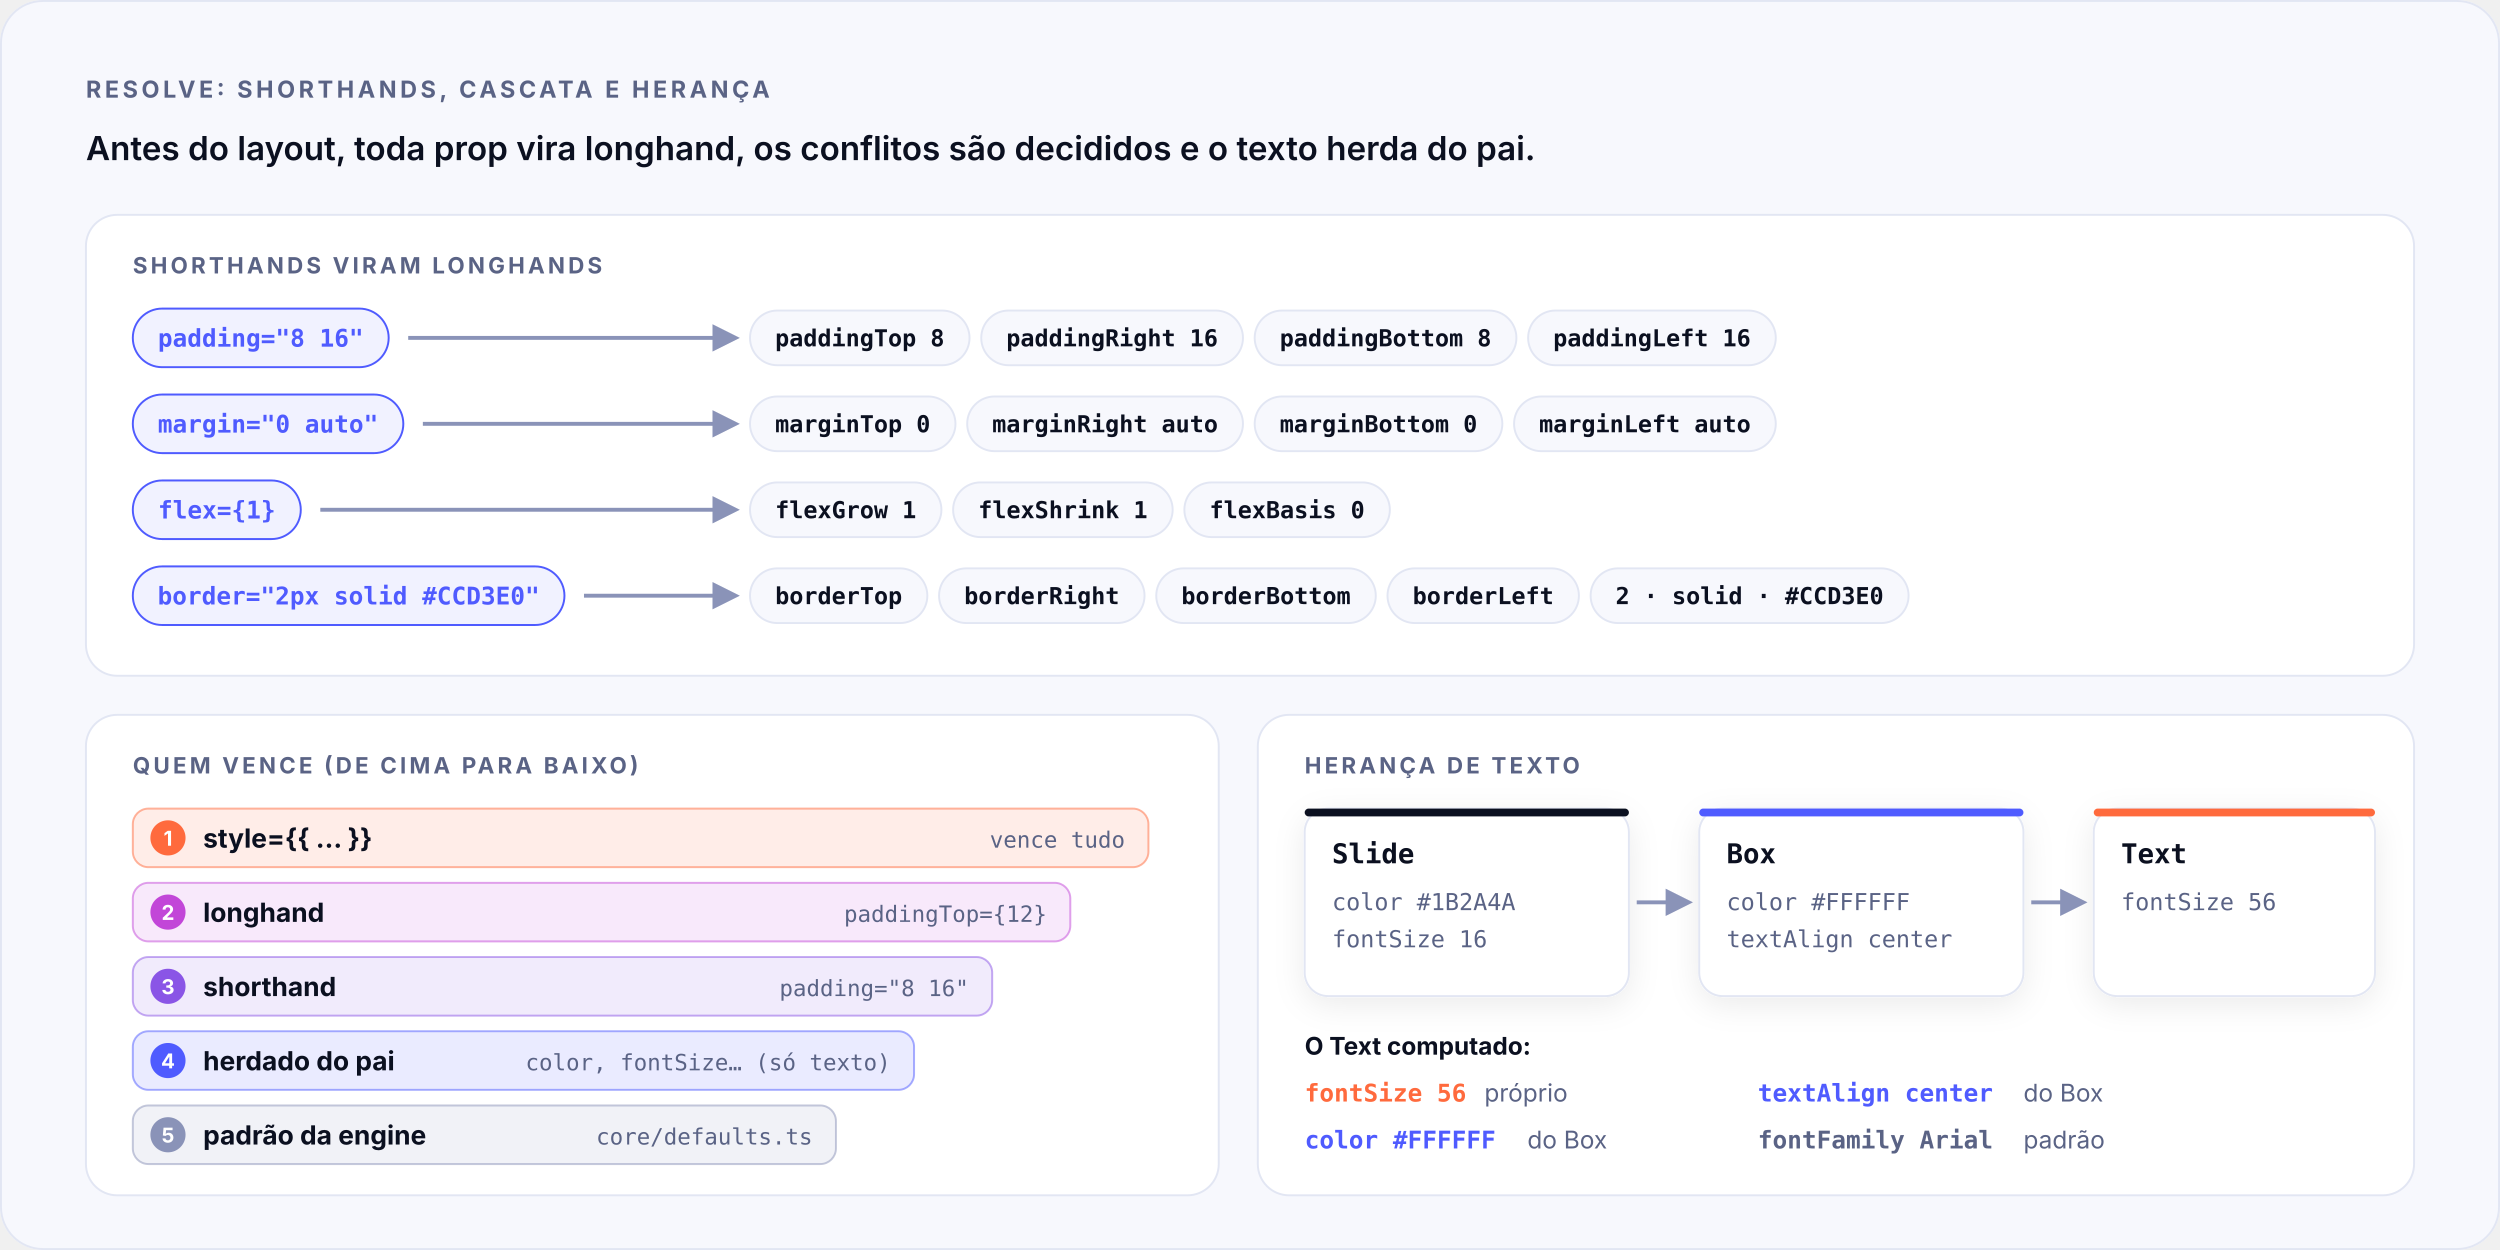
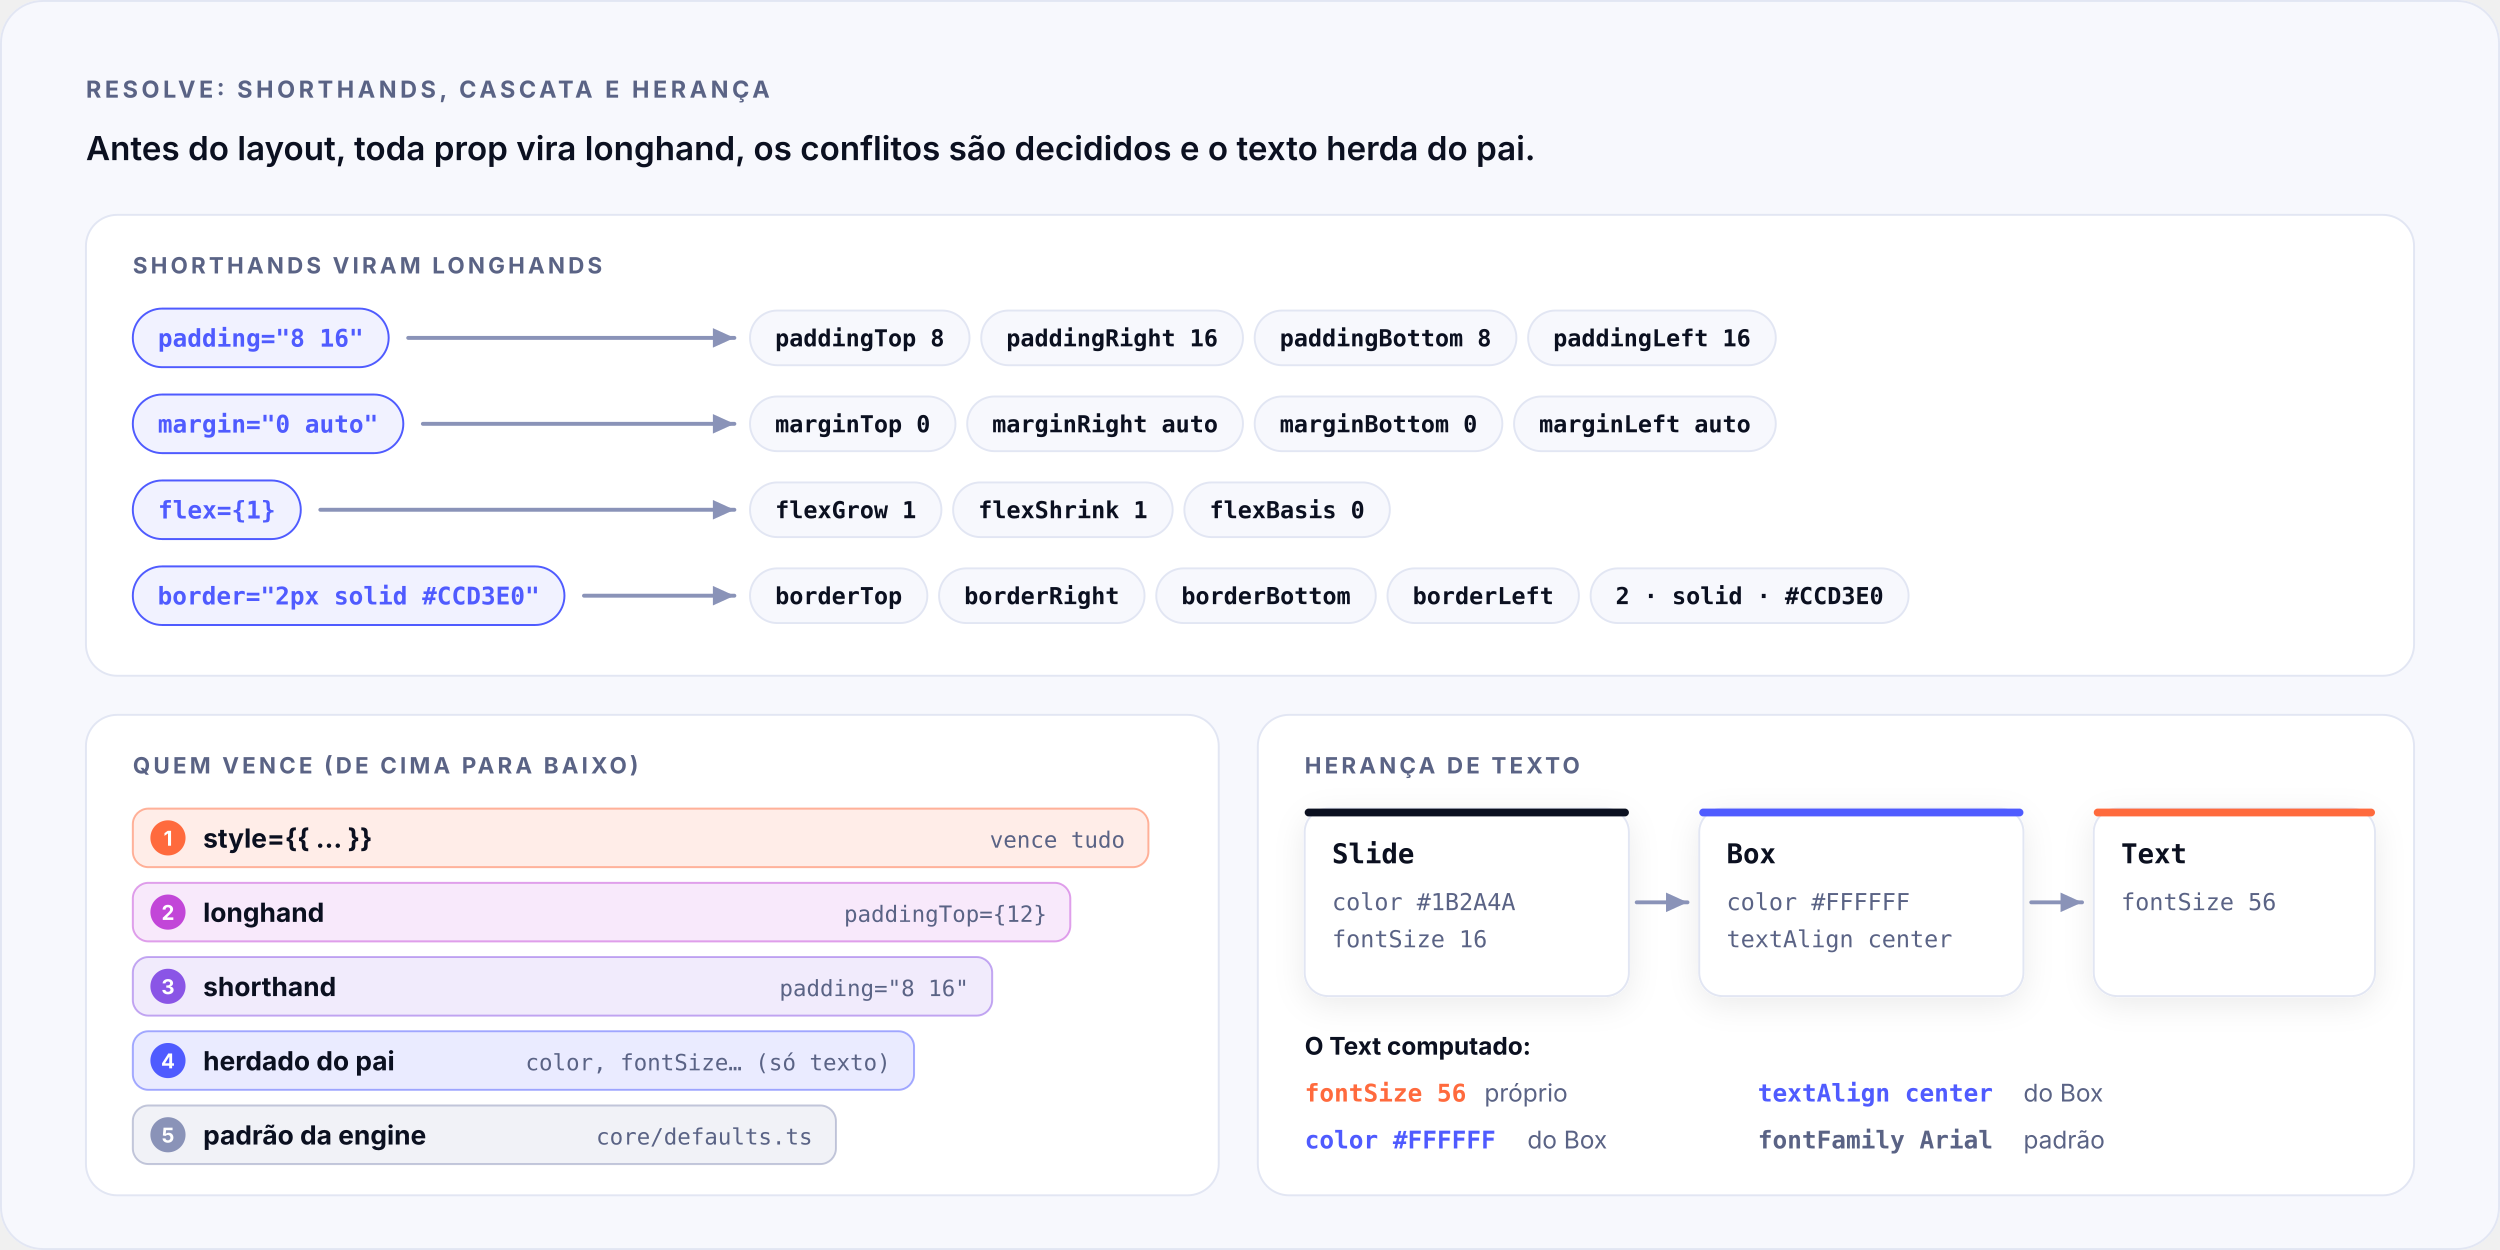
<svg xmlns="http://www.w3.org/2000/svg" viewBox="0 0 1280 640" width="1280" height="640" font-family="Inter, -apple-system, BlinkMacSystemFont, 'Segoe UI', Helvetica, Arial, sans-serif">
  <defs>
    <linearGradient id="grad" x1="0" y1="0" x2="1" y2="1">
      <stop offset="0" stop-color="#4F5BFF" />
      <stop offset=".55" stop-color="#C246D8" />
      <stop offset="1" stop-color="#FF6A3D" />
    </linearGradient>
    <linearGradient id="gradH" x1="0" y1="0" x2="1" y2="0">
      <stop offset="0" stop-color="#4F5BFF" />
      <stop offset=".55" stop-color="#C246D8" />
      <stop offset="1" stop-color="#FF6A3D" />
    </linearGradient>
    <filter id="sh" x="-20%" y="-20%" width="140%" height="160%">
      <feDropShadow dx="0" dy="4" stdDeviation="8" flood-color="#0B1020" flood-opacity="0.08" />
    </filter>
-     <marker id="ah" viewBox="0 0 10 10" refX="8" refY="5" markerWidth="7" markerHeight="7" orient="auto-start-reverse">
-       <path d="M0 0 L10 5 L0 10 z" fill="#8A93B8" />
-     </marker>
    <linearGradient id="gradV" x1="0" y1="1" x2="0" y2="0">
      <stop offset="0" stop-color="#4F5BFF" />
      <stop offset=".55" stop-color="#C246D8" />
      <stop offset="1" stop-color="#FF6A3D" />
    </linearGradient>
    <filter id="cardShadow" x="-20%" y="-20%" width="140%" height="160%">
      <feDropShadow dx="0" dy="10" stdDeviation="14" flood-color="#0B1020" flood-opacity="0.28" />
    </filter>
    <filter id="slideShadow" x="-20%" y="-20%" width="140%" height="160%">
      <feDropShadow dx="0" dy="5" stdDeviation="8" flood-color="#0B1020" flood-opacity="0.14" />
    </filter>
  </defs>
  <rect width="1280" height="640" rx="22" fill="#F7F8FD" />
  <rect x=".5" y=".5" width="1279" height="639" rx="21.5" fill="none" stroke="#E2E6F3" />
  <text x="44" y="50" font-size="12" font-weight="700" fill="#5A6385" letter-spacing="1.8" xml:space="preserve">RESOLVE: SHORTHANDS, CASCATA E HERANÇA</text>
  <text x="44" y="82" font-size="17" font-weight="600" fill="#0B1020" xml:space="preserve">Antes do layout, toda prop vira longhand, os conflitos são decididos e o texto herda do pai.</text>
  <rect x="44" y="110" width="1192" height="236" rx="16" fill="#FFFFFF" stroke="#E2E6F3" />
  <text x="68" y="140" font-size="11.5" font-weight="700" fill="#5A6385" letter-spacing="1.6" xml:space="preserve">SHORTHANDS VIRAM LONGHANDS</text>
  <rect x="68" y="158" width="131.0" height="30" rx="15" fill="#F1F2FF" stroke="#4F5BFF" />
  <text x="133.5" y="177.5" font-size="12.5" font-weight="600" fill="#4F5BFF" text-anchor="middle" font-family="'JetBrains Mono', ui-monospace, SFMono-Regular, Menlo, Consolas, monospace" xml:space="preserve">padding="8 16"</text>
-   <path d="M209 173 L376 173" stroke="#8A93B8" stroke-width="2" fill="none" marker-end="url(#ah)" />
+   <path d="M209 173 L376 173" stroke="#8A93B8" stroke-width="2" fill="none" stroke-linecap="round" />
+   <polygon points="376,173 365,178 365,168" fill="#8A93B8" />
  <rect x="384" y="159" width="112.4" height="28" rx="14" fill="#F7F8FD" stroke="#E2E6F3" />
  <text x="440.2" y="177.32" font-size="12" font-weight="600" fill="#0B1020" text-anchor="middle" font-family="'JetBrains Mono', ui-monospace, SFMono-Regular, Menlo, Consolas, monospace" xml:space="preserve">paddingTop 8</text>
  <rect x="502.4" y="159" width="134.0" height="28" rx="14" fill="#F7F8FD" stroke="#E2E6F3" />
  <text x="569.4" y="177.32" font-size="12" font-weight="600" fill="#0B1020" text-anchor="middle" font-family="'JetBrains Mono', ui-monospace, SFMono-Regular, Menlo, Consolas, monospace" xml:space="preserve">paddingRight 16</text>
  <rect x="642.4" y="159" width="134.0" height="28" rx="14" fill="#F7F8FD" stroke="#E2E6F3" />
  <text x="709.4" y="177.32" font-size="12" font-weight="600" fill="#0B1020" text-anchor="middle" font-family="'JetBrains Mono', ui-monospace, SFMono-Regular, Menlo, Consolas, monospace" xml:space="preserve">paddingBottom 8</text>
  <rect x="782.4" y="159" width="126.8" height="28" rx="14" fill="#F7F8FD" stroke="#E2E6F3" />
  <text x="845.8" y="177.32" font-size="12" font-weight="600" fill="#0B1020" text-anchor="middle" font-family="'JetBrains Mono', ui-monospace, SFMono-Regular, Menlo, Consolas, monospace" xml:space="preserve">paddingLeft 16</text>
  <rect x="68" y="202" width="138.5" height="30" rx="15" fill="#F1F2FF" stroke="#4F5BFF" />
  <text x="137.25" y="221.5" font-size="12.5" font-weight="600" fill="#4F5BFF" text-anchor="middle" font-family="'JetBrains Mono', ui-monospace, SFMono-Regular, Menlo, Consolas, monospace" xml:space="preserve">margin="0 auto"</text>
-   <path d="M216.5 217 L376 217" stroke="#8A93B8" stroke-width="2" fill="none" marker-end="url(#ah)" />
+   <path d="M216.5 217 L376 217" stroke="#8A93B8" stroke-width="2" fill="none" stroke-linecap="round" />
+   <polygon points="376,217 365,222 365,212" fill="#8A93B8" />
  <rect x="384" y="203" width="105.2" height="28" rx="14" fill="#F7F8FD" stroke="#E2E6F3" />
  <text x="436.6" y="221.32" font-size="12" font-weight="600" fill="#0B1020" text-anchor="middle" font-family="'JetBrains Mono', ui-monospace, SFMono-Regular, Menlo, Consolas, monospace" xml:space="preserve">marginTop 0</text>
  <rect x="495.2" y="203" width="141.2" height="28" rx="14" fill="#F7F8FD" stroke="#E2E6F3" />
  <text x="565.8" y="221.32" font-size="12" font-weight="600" fill="#0B1020" text-anchor="middle" font-family="'JetBrains Mono', ui-monospace, SFMono-Regular, Menlo, Consolas, monospace" xml:space="preserve">marginRight auto</text>
  <rect x="642.4" y="203" width="126.8" height="28" rx="14" fill="#F7F8FD" stroke="#E2E6F3" />
  <text x="705.8" y="221.32" font-size="12" font-weight="600" fill="#0B1020" text-anchor="middle" font-family="'JetBrains Mono', ui-monospace, SFMono-Regular, Menlo, Consolas, monospace" xml:space="preserve">marginBottom 0</text>
  <rect x="775.2" y="203" width="134.0" height="28" rx="14" fill="#F7F8FD" stroke="#E2E6F3" />
  <text x="842.2" y="221.32" font-size="12" font-weight="600" fill="#0B1020" text-anchor="middle" font-family="'JetBrains Mono', ui-monospace, SFMono-Regular, Menlo, Consolas, monospace" xml:space="preserve">marginLeft auto</text>
  <rect x="68" y="246" width="86.0" height="30" rx="15" fill="#F1F2FF" stroke="#4F5BFF" />
  <text x="111" y="265.5" font-size="12.5" font-weight="600" fill="#4F5BFF" text-anchor="middle" font-family="'JetBrains Mono', ui-monospace, SFMono-Regular, Menlo, Consolas, monospace" xml:space="preserve">flex={1}</text>
-   <path d="M164 261 L376 261" stroke="#8A93B8" stroke-width="2" fill="none" marker-end="url(#ah)" />
+   <path d="M164 261 L376 261" stroke="#8A93B8" stroke-width="2" fill="none" stroke-linecap="round" />
+   <polygon points="376,261 365,266 365,256" fill="#8A93B8" />
  <rect x="384" y="247" width="98.0" height="28" rx="14" fill="#F7F8FD" stroke="#E2E6F3" />
  <text x="433" y="265.32" font-size="12" font-weight="600" fill="#0B1020" text-anchor="middle" font-family="'JetBrains Mono', ui-monospace, SFMono-Regular, Menlo, Consolas, monospace" xml:space="preserve">flexGrow 1</text>
  <rect x="488" y="247" width="112.4" height="28" rx="14" fill="#F7F8FD" stroke="#E2E6F3" />
  <text x="544.2" y="265.32" font-size="12" font-weight="600" fill="#0B1020" text-anchor="middle" font-family="'JetBrains Mono', ui-monospace, SFMono-Regular, Menlo, Consolas, monospace" xml:space="preserve">flexShrink 1</text>
  <rect x="606.4" y="247" width="105.2" height="28" rx="14" fill="#F7F8FD" stroke="#E2E6F3" />
  <text x="659" y="265.32" font-size="12" font-weight="600" fill="#0B1020" text-anchor="middle" font-family="'JetBrains Mono', ui-monospace, SFMono-Regular, Menlo, Consolas, monospace" xml:space="preserve">flexBasis 0</text>
  <rect x="68" y="290" width="221.0" height="30" rx="15" fill="#F1F2FF" stroke="#4F5BFF" />
  <text x="178.5" y="309.5" font-size="12.5" font-weight="600" fill="#4F5BFF" text-anchor="middle" font-family="'JetBrains Mono', ui-monospace, SFMono-Regular, Menlo, Consolas, monospace" xml:space="preserve">border="2px solid #CCD3E0"</text>
-   <path d="M299 305 L376 305" stroke="#8A93B8" stroke-width="2" fill="none" marker-end="url(#ah)" />
+   <path d="M299 305 L376 305" stroke="#8A93B8" stroke-width="2" fill="none" stroke-linecap="round" />
+   <polygon points="376,305 365,310 365,300" fill="#8A93B8" />
  <rect x="384" y="291" width="90.8" height="28" rx="14" fill="#F7F8FD" stroke="#E2E6F3" />
  <text x="429.4" y="309.32" font-size="12" font-weight="600" fill="#0B1020" text-anchor="middle" font-family="'JetBrains Mono', ui-monospace, SFMono-Regular, Menlo, Consolas, monospace" xml:space="preserve">borderTop</text>
  <rect x="480.8" y="291" width="105.2" height="28" rx="14" fill="#F7F8FD" stroke="#E2E6F3" />
  <text x="533.4" y="309.32" font-size="12" font-weight="600" fill="#0B1020" text-anchor="middle" font-family="'JetBrains Mono', ui-monospace, SFMono-Regular, Menlo, Consolas, monospace" xml:space="preserve">borderRight</text>
  <rect x="592" y="291" width="112.4" height="28" rx="14" fill="#F7F8FD" stroke="#E2E6F3" />
  <text x="648.2" y="309.32" font-size="12" font-weight="600" fill="#0B1020" text-anchor="middle" font-family="'JetBrains Mono', ui-monospace, SFMono-Regular, Menlo, Consolas, monospace" xml:space="preserve">borderBottom</text>
  <rect x="710.4" y="291" width="98.0" height="28" rx="14" fill="#F7F8FD" stroke="#E2E6F3" />
  <text x="759.4" y="309.32" font-size="12" font-weight="600" fill="#0B1020" text-anchor="middle" font-family="'JetBrains Mono', ui-monospace, SFMono-Regular, Menlo, Consolas, monospace" xml:space="preserve">borderLeft</text>
  <rect x="814.4" y="291" width="162.8" height="28" rx="14" fill="#F7F8FD" stroke="#E2E6F3" />
  <text x="895.8" y="309.32" font-size="12" font-weight="600" fill="#0B1020" text-anchor="middle" font-family="'JetBrains Mono', ui-monospace, SFMono-Regular, Menlo, Consolas, monospace" xml:space="preserve">2 · solid · #CCD3E0</text>
  <rect x="44" y="366" width="580" height="246" rx="16" fill="#FFFFFF" stroke="#E2E6F3" />
  <text x="68" y="396" font-size="11.5" font-weight="700" fill="#5A6385" letter-spacing="1.6" xml:space="preserve">QUEM VENCE (DE CIMA PARA BAIXO)</text>
  <rect x="68" y="414" width="520" height="30" rx="8" fill="#FF6A3D" fill-opacity=".12" stroke="#FF6A3D" stroke-opacity=".5" />
  <circle cx="86" cy="429" r="9" fill="#FF6A3D" />
  <text x="86" y="433" font-size="10.5" font-weight="700" fill="#FFFFFF" text-anchor="middle" xml:space="preserve">1</text>
  <text x="104" y="434" font-size="13.5" font-weight="700" fill="#0B1020" xml:space="preserve">style={{ … }}</text>
  <text x="576" y="434" font-size="11.5" font-weight="400" fill="#5A6385" text-anchor="end" font-family="'JetBrains Mono', ui-monospace, SFMono-Regular, Menlo, Consolas, monospace" xml:space="preserve">vence tudo</text>
  <rect x="68" y="452" width="480" height="30" rx="8" fill="#C246D8" fill-opacity=".12" stroke="#C246D8" stroke-opacity=".5" />
  <circle cx="86" cy="467" r="9" fill="#C246D8" />
  <text x="86" y="471" font-size="10.5" font-weight="700" fill="#FFFFFF" text-anchor="middle" xml:space="preserve">2</text>
  <text x="104" y="472" font-size="13.5" font-weight="700" fill="#0B1020" xml:space="preserve">longhand</text>
  <text x="536" y="472" font-size="11.5" font-weight="400" fill="#5A6385" text-anchor="end" font-family="'JetBrains Mono', ui-monospace, SFMono-Regular, Menlo, Consolas, monospace" xml:space="preserve">paddingTop={12}</text>
  <rect x="68" y="490" width="440" height="30" rx="8" fill="#8A55E6" fill-opacity=".12" stroke="#8A55E6" stroke-opacity=".5" />
  <circle cx="86" cy="505" r="9" fill="#8A55E6" />
  <text x="86" y="509" font-size="10.5" font-weight="700" fill="#FFFFFF" text-anchor="middle" xml:space="preserve">3</text>
  <text x="104" y="510" font-size="13.5" font-weight="700" fill="#0B1020" xml:space="preserve">shorthand</text>
  <text x="496" y="510" font-size="11.5" font-weight="400" fill="#5A6385" text-anchor="end" font-family="'JetBrains Mono', ui-monospace, SFMono-Regular, Menlo, Consolas, monospace" xml:space="preserve">padding="8 16"</text>
  <rect x="68" y="528" width="400" height="30" rx="8" fill="#4F5BFF" fill-opacity=".12" stroke="#4F5BFF" stroke-opacity=".5" />
  <circle cx="86" cy="543" r="9" fill="#4F5BFF" />
  <text x="86" y="547" font-size="10.5" font-weight="700" fill="#FFFFFF" text-anchor="middle" xml:space="preserve">4</text>
  <text x="104" y="548" font-size="13.5" font-weight="700" fill="#0B1020" xml:space="preserve">herdado do pai</text>
  <text x="456" y="548" font-size="11.5" font-weight="400" fill="#5A6385" text-anchor="end" font-family="'JetBrains Mono', ui-monospace, SFMono-Regular, Menlo, Consolas, monospace" xml:space="preserve">color, fontSize… (só texto)</text>
  <rect x="68" y="566" width="360" height="30" rx="8" fill="#8A93B8" fill-opacity=".12" stroke="#8A93B8" stroke-opacity=".5" />
  <circle cx="86" cy="581" r="9" fill="#8A93B8" />
  <text x="86" y="585" font-size="10.5" font-weight="700" fill="#FFFFFF" text-anchor="middle" xml:space="preserve">5</text>
  <text x="104" y="586" font-size="13.5" font-weight="700" fill="#0B1020" xml:space="preserve">padrão da engine</text>
  <text x="416" y="586" font-size="11.5" font-weight="400" fill="#5A6385" text-anchor="end" font-family="'JetBrains Mono', ui-monospace, SFMono-Regular, Menlo, Consolas, monospace" xml:space="preserve">core/defaults.ts</text>
  <rect x="644" y="366" width="592" height="246" rx="16" fill="#FFFFFF" stroke="#E2E6F3" />
  <text x="668" y="396" font-size="11.5" font-weight="700" fill="#5A6385" letter-spacing="1.6" xml:space="preserve">HERANÇA DE TEXTO</text>
  <g filter="url(#sh)">
    <rect x="668" y="414" width="166" height="96" rx="12" fill="#FFFFFF" stroke="#E2E6F3" />
  </g>
  <rect x="668" y="414" width="166" height="4" rx="2" fill="#0B1020" />
  <text x="682" y="442" font-size="14" font-weight="700" fill="#0B1020" font-family="'JetBrains Mono', ui-monospace, SFMono-Regular, Menlo, Consolas, monospace" xml:space="preserve">Slide</text>
  <text x="682" y="466" font-size="12" font-weight="400" fill="#5A6385" font-family="'JetBrains Mono', ui-monospace, SFMono-Regular, Menlo, Consolas, monospace" xml:space="preserve">color #1B2A4A</text>
  <text x="682" y="485" font-size="12" font-weight="400" fill="#5A6385" font-family="'JetBrains Mono', ui-monospace, SFMono-Regular, Menlo, Consolas, monospace" xml:space="preserve">fontSize 16</text>
  <g filter="url(#sh)">
    <rect x="870" y="414" width="166" height="96" rx="12" fill="#FFFFFF" stroke="#E2E6F3" />
  </g>
  <rect x="870" y="414" width="166" height="4" rx="2" fill="#4F5BFF" />
  <text x="884" y="442" font-size="14" font-weight="700" fill="#0B1020" font-family="'JetBrains Mono', ui-monospace, SFMono-Regular, Menlo, Consolas, monospace" xml:space="preserve">Box</text>
  <text x="884" y="466" font-size="12" font-weight="400" fill="#5A6385" font-family="'JetBrains Mono', ui-monospace, SFMono-Regular, Menlo, Consolas, monospace" xml:space="preserve">color #FFFFFF</text>
  <text x="884" y="485" font-size="12" font-weight="400" fill="#5A6385" font-family="'JetBrains Mono', ui-monospace, SFMono-Regular, Menlo, Consolas, monospace" xml:space="preserve">textAlign center</text>
  <g filter="url(#sh)">
    <rect x="1072" y="414" width="144" height="96" rx="12" fill="#FFFFFF" stroke="#E2E6F3" />
  </g>
  <rect x="1072" y="414" width="144" height="4" rx="2" fill="#FF6A3D" />
  <text x="1086" y="442" font-size="14" font-weight="700" fill="#0B1020" font-family="'JetBrains Mono', ui-monospace, SFMono-Regular, Menlo, Consolas, monospace" xml:space="preserve">Text</text>
  <text x="1086" y="466" font-size="12" font-weight="400" fill="#5A6385" font-family="'JetBrains Mono', ui-monospace, SFMono-Regular, Menlo, Consolas, monospace" xml:space="preserve">fontSize 56</text>
-   <path d="M838 462 L864 462" stroke="#8A93B8" stroke-width="2" fill="none" marker-end="url(#ah)" />
-   <path d="M1040 462 L1066 462" stroke="#8A93B8" stroke-width="2" fill="none" marker-end="url(#ah)" />
+   <path d="M838 462 L864 462" stroke="#8A93B8" stroke-width="2" fill="none" stroke-linecap="round" />
+   <polygon points="864,462 853,467 853,457" fill="#8A93B8" />
+   <path d="M1040 462 L1066 462" stroke="#8A93B8" stroke-width="2" fill="none" stroke-linecap="round" />
+   <polygon points="1066,462 1055,467 1055,457" fill="#8A93B8" />
  <text x="668" y="540" font-size="12.5" font-weight="700" fill="#0B1020" xml:space="preserve">O Text computado:</text>
  <text x="668" y="564" font-size="12.5" font-weight="700" fill="#FF6A3D" font-family="'JetBrains Mono', ui-monospace, SFMono-Regular, Menlo, Consolas, monospace" xml:space="preserve">fontSize 56</text>
  <text x="760" y="564" font-size="12.5" font-weight="400" fill="#5A6385" xml:space="preserve">próprio</text>
  <text x="668" y="588" font-size="12.5" font-weight="700" fill="#4F5BFF" font-family="'JetBrains Mono', ui-monospace, SFMono-Regular, Menlo, Consolas, monospace" xml:space="preserve">color #FFFFFF</text>
  <text x="782" y="588" font-size="12.5" font-weight="400" fill="#5A6385" xml:space="preserve">do Box</text>
  <text x="900" y="564" font-size="12.5" font-weight="700" fill="#4F5BFF" font-family="'JetBrains Mono', ui-monospace, SFMono-Regular, Menlo, Consolas, monospace" xml:space="preserve">textAlign center</text>
  <text x="1036" y="564" font-size="12.5" font-weight="400" fill="#5A6385" xml:space="preserve">do Box</text>
  <text x="900" y="588" font-size="12.5" font-weight="700" fill="#5A6385" font-family="'JetBrains Mono', ui-monospace, SFMono-Regular, Menlo, Consolas, monospace" xml:space="preserve">fontFamily Arial</text>
  <text x="1036" y="588" font-size="12.5" font-weight="400" fill="#5A6385" xml:space="preserve">padrão</text>
</svg>
